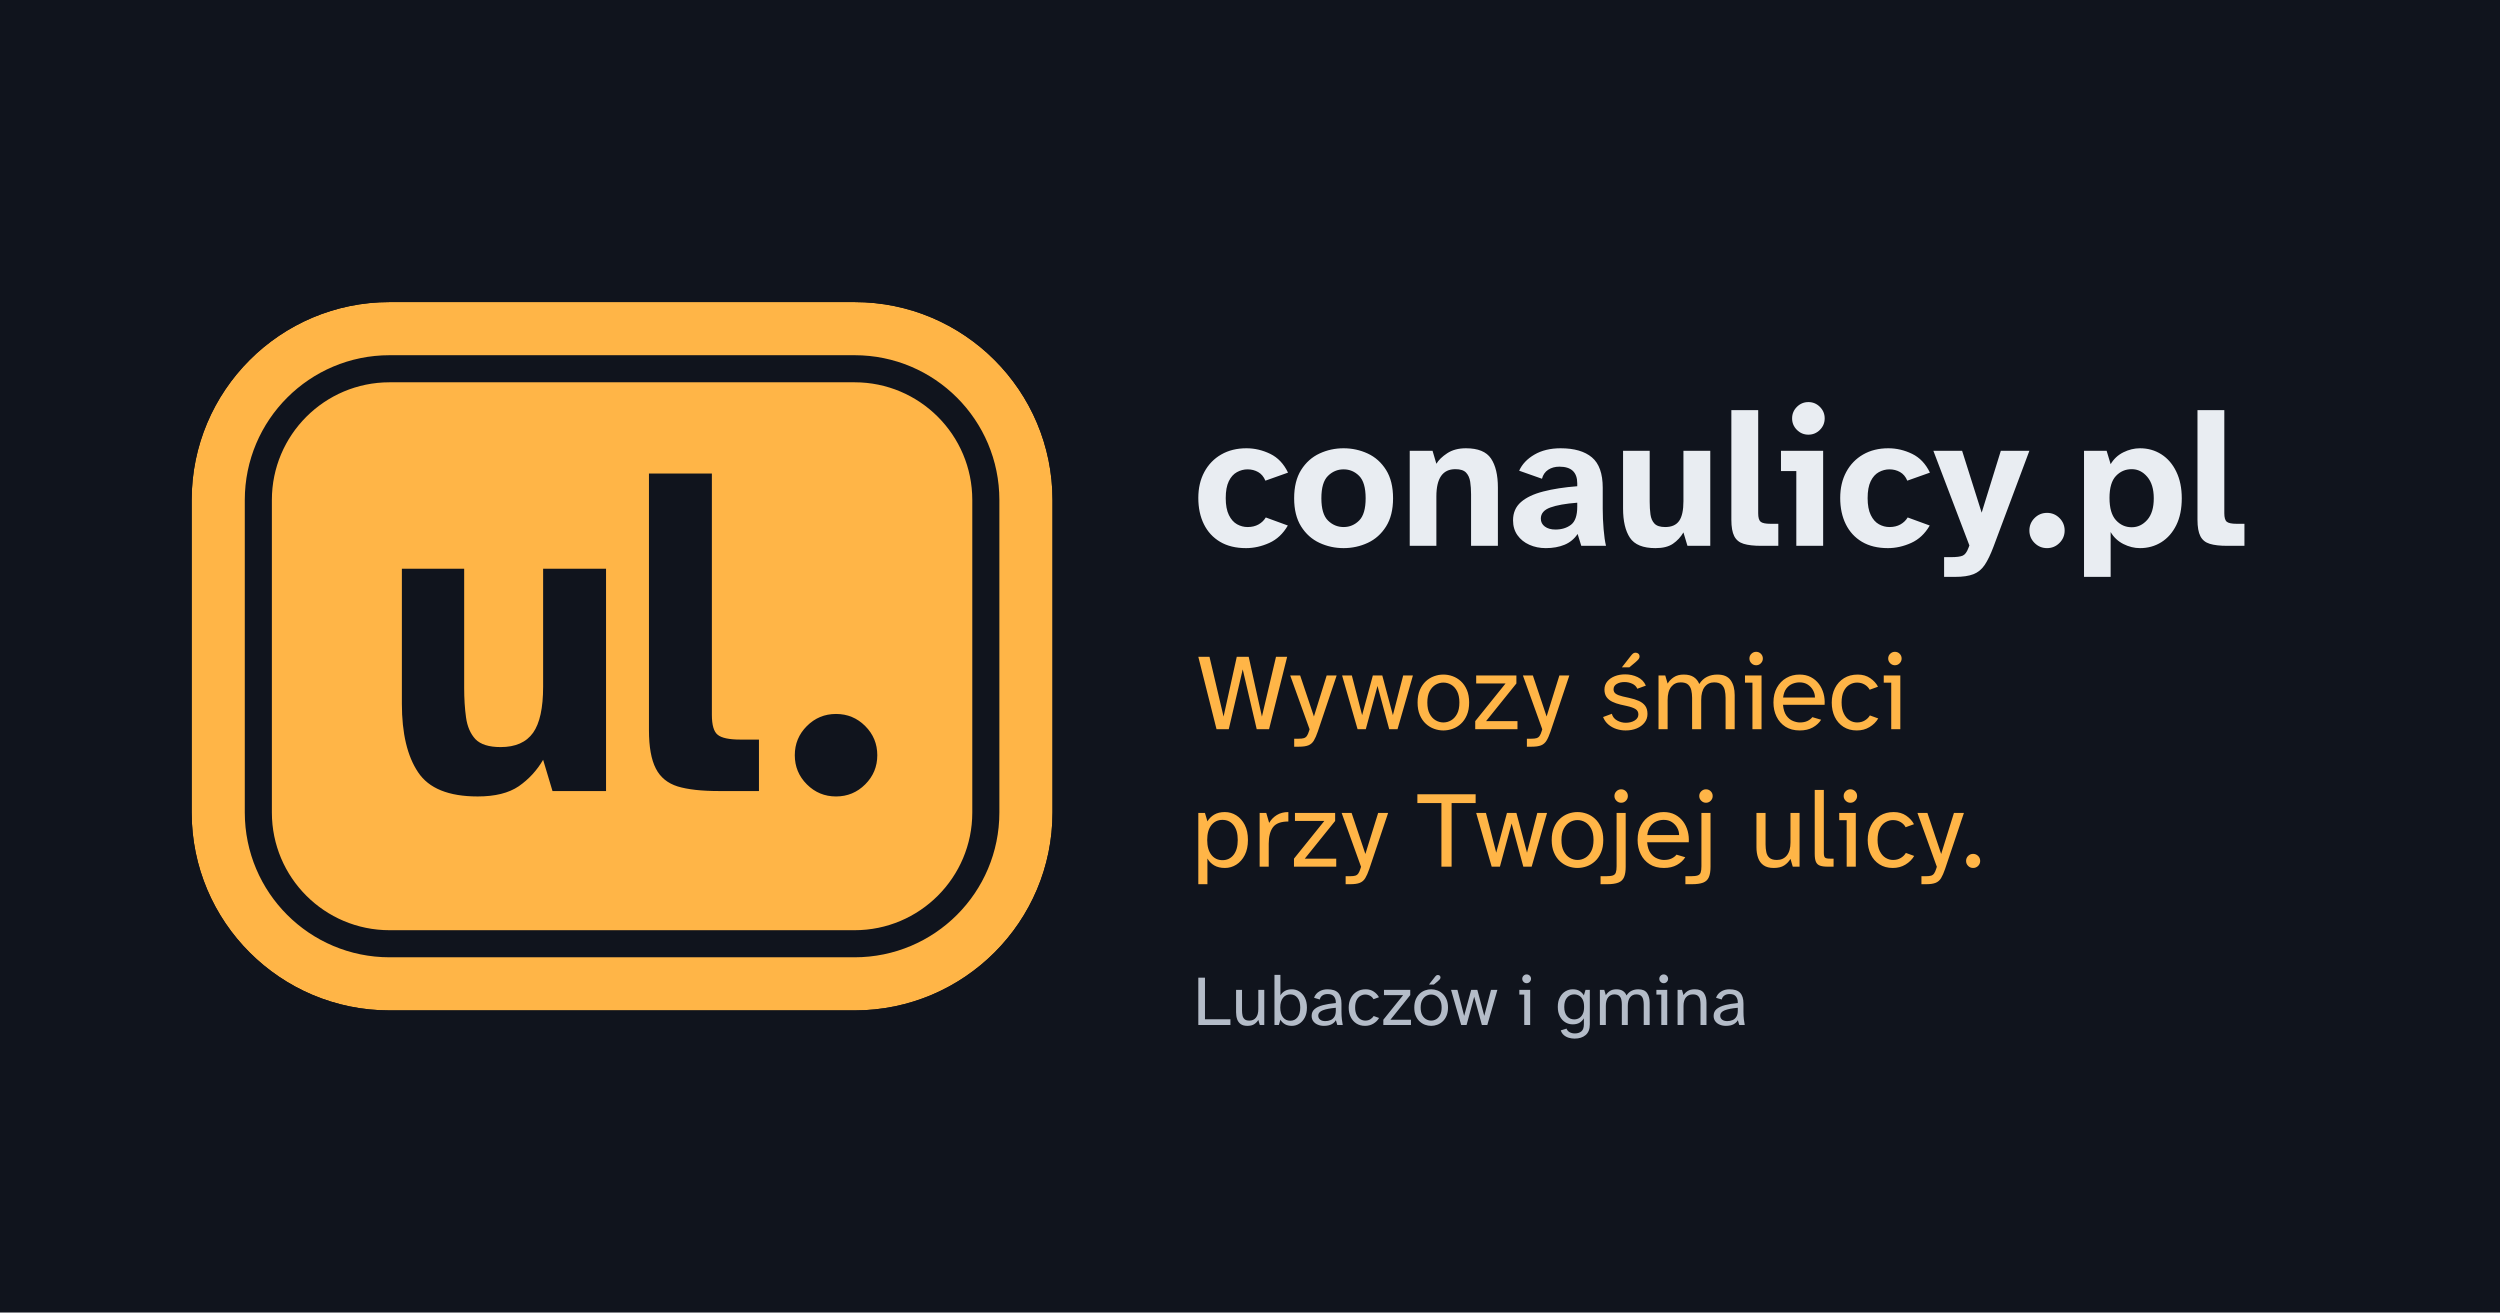
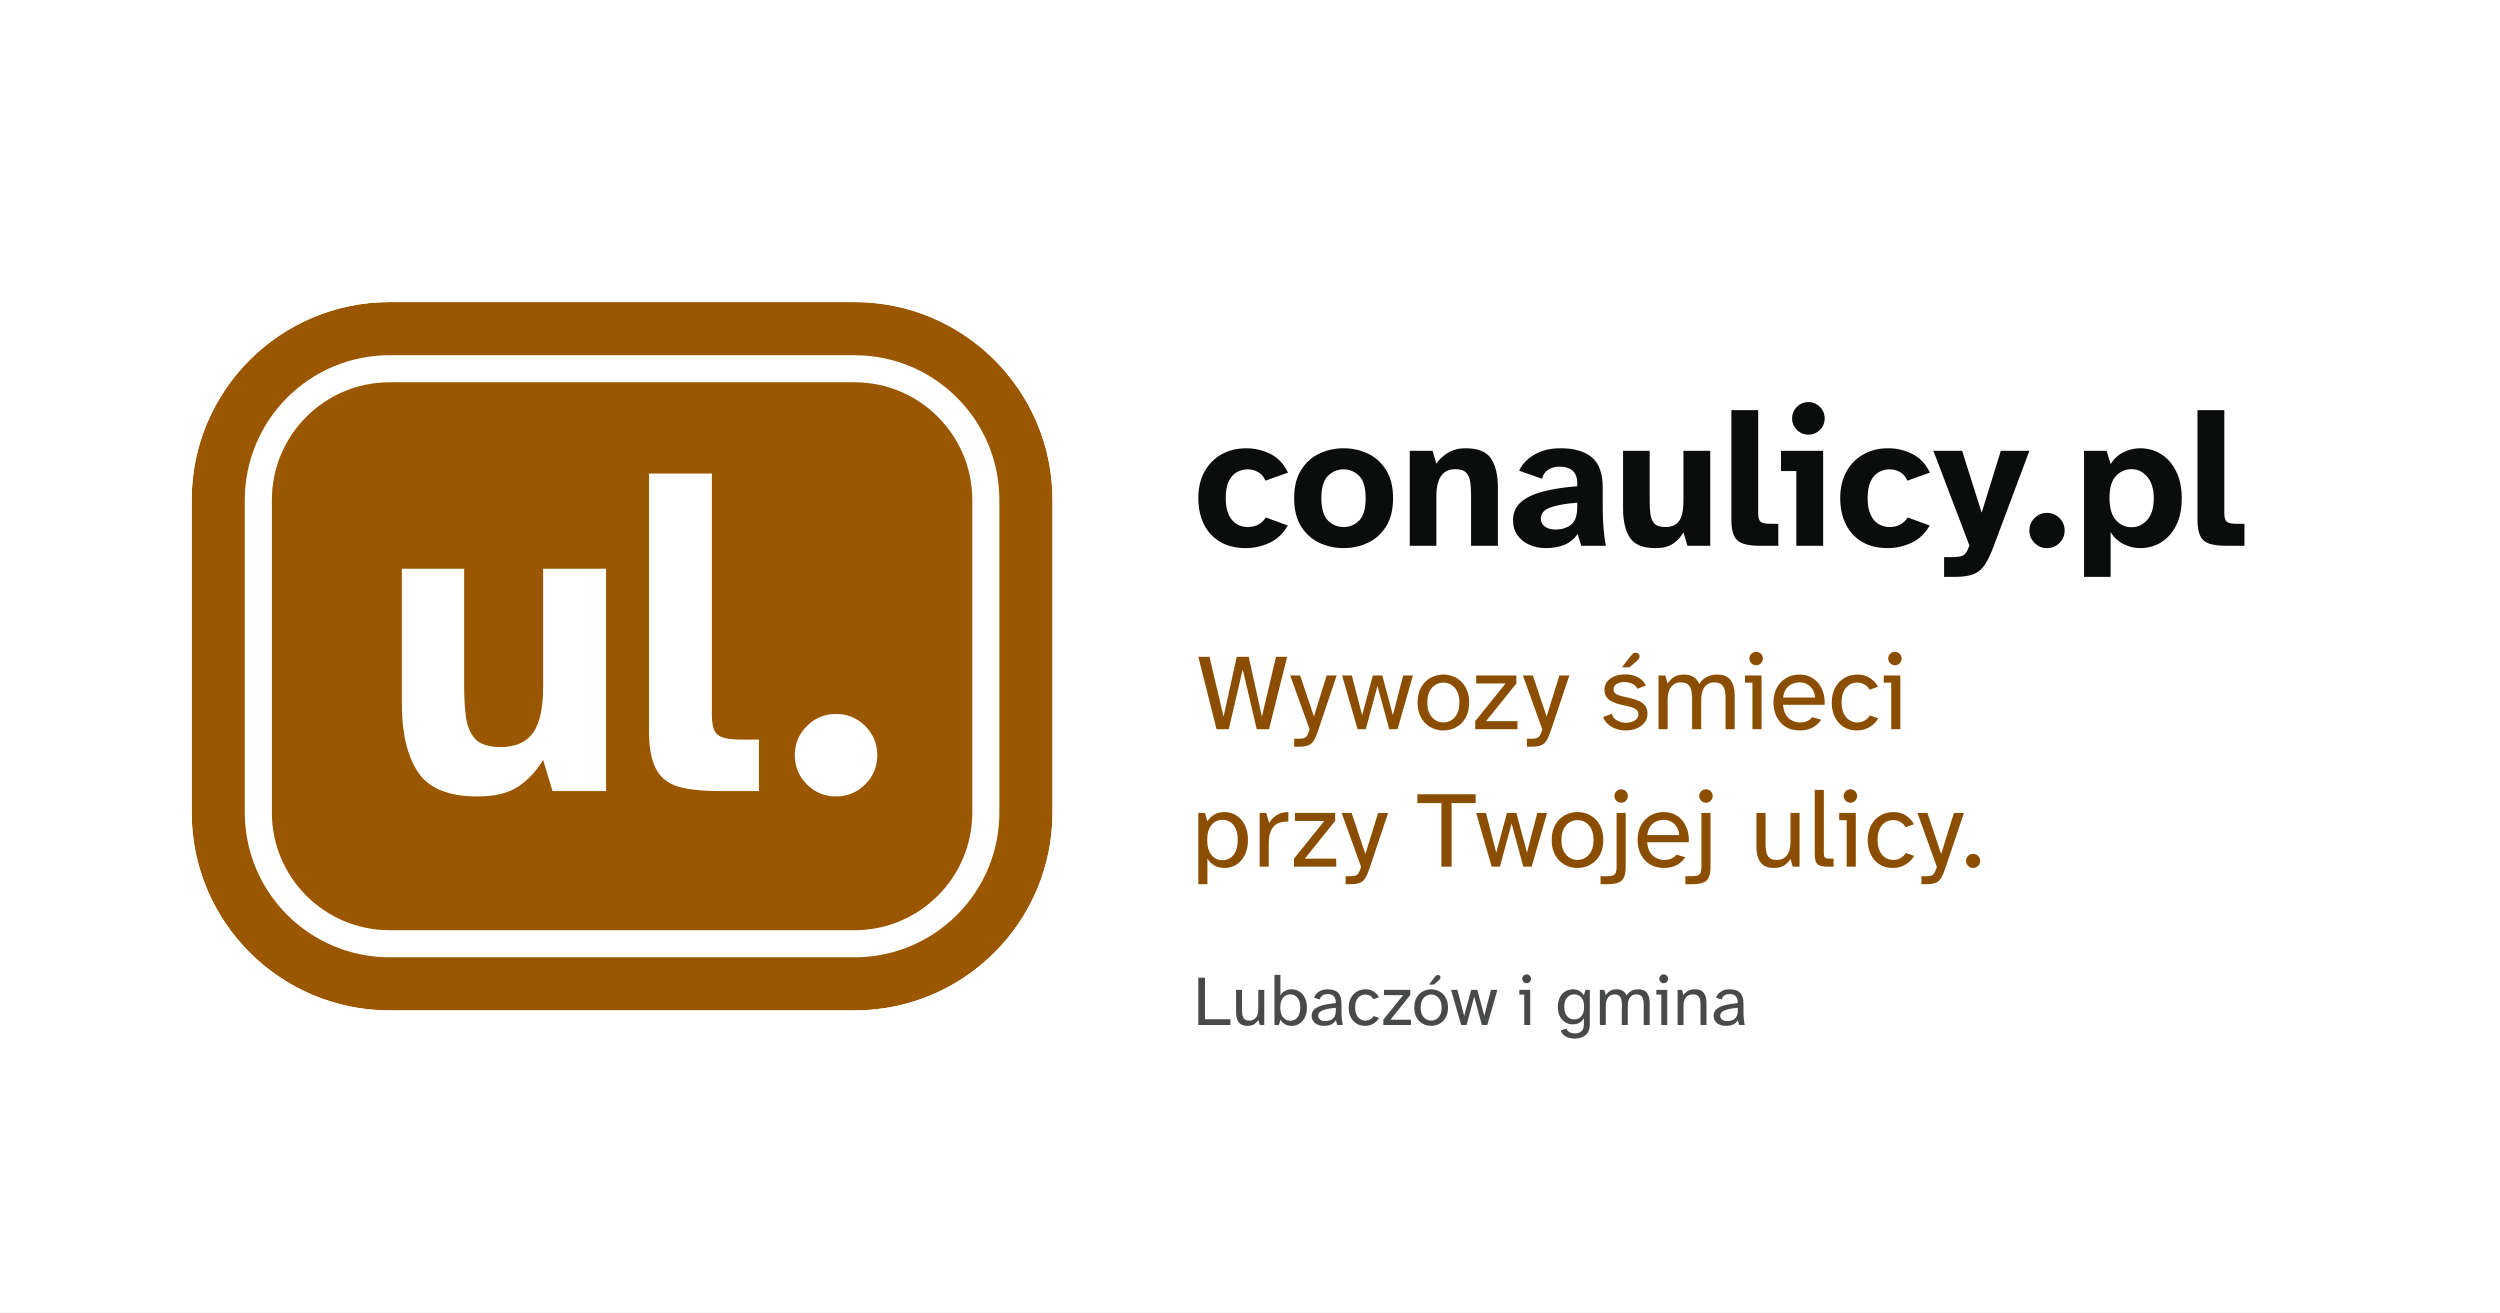
<svg xmlns="http://www.w3.org/2000/svg" width="1200" height="630" aria-label="conaulicy.pl: wywozy śmieci przy Twojej ulicy" viewBox="0 0 1200 630">
  <defs>
    <mask id="og" width="41.32" height="34" x="0" y="0" maskUnits="userSpaceOnUse">
      <path fill="#fff" d="M9.5 0h22.32a9.5 9.5 0 0 1 9.5 9.5v15a9.5 9.5 0 0 1-9.5 9.5H9.5A9.5 9.5 0 0 1 0 24.5v-15A9.5 9.5 0 0 1 9.5 0" />
      <path fill="none" stroke="#000" stroke-width="1.3" d="M9.5 3.2h22.32a6.3 6.3 0 0 1 6.3 6.3v15a6.3 6.3 0 0 1-6.3 6.3H9.5a6.3 6.3 0 0 1-6.3-6.3v-15a6.3 6.3 0 0 1 6.3-6.3Z" />
      <path d="M13.73 23.73q-2.09 0-2.86-1.16-.78-1.16-.78-3.29V12.8h2.99v5.72q0 .78.09 1.42.09.65.45 1.04.37.38 1.21.38 1.07 0 1.56-.69.48-.68.48-2.21V12.8h3.02v10.67h-2.57l-.45-1.5q-.45.77-1.17 1.27-.72.49-1.97.49m11.58-.26q-1.25 0-1.98-.22-.73-.23-1.05-.86-.33-.64-.33-1.84V8.23h3.02v11.58q0 .74.28.96.28.23 1.09.23h.89v2.47Zm5.62.26q-.82 0-1.4-.58t-.58-1.4.58-1.4 1.4-.58 1.4.58.58 1.4-.58 1.4-1.4.58" />
    </mask>
  </defs>
-   <path fill="#10141d" d="M0 0h1200v630H0z" />
-   <path fill="#ffb547" d="M9.5 0h22.32a9.5 9.5 0 0 1 9.5 9.5v15a9.5 9.5 0 0 1-9.5 9.5H9.5A9.5 9.5 0 0 1 0 24.5v-15A9.5 9.5 0 0 1 9.5 0" mask="url(#og)" transform="matrix(10 0 0 10 92 145)" />
-   <path fill="#e9edf2" d="M598.1 263.1q-7.36 0-12.46-3.03-5.11-3.04-7.78-8.47-2.67-5.42-2.67-12.6 0-7.08 2.9-12.47 2.9-5.38 8.1-8.37t12.1-2.99q5.88 0 11.4 2.67t8.56 9.02l-10.86 3.86q-1.19-2.85-3.49-4.14t-5.06-1.29q-2.67 0-5.11 1.34-2.44 1.33-3.91 4.37-1.47 3.03-1.47 8.09t1.52 8.14q1.52 3.09 3.91 4.42t5.06 1.33q3.03 0 5.24-1.24t3.5-3.36l10.58 3.87q-3.41 5.89-8.93 8.37t-11.13 2.48m46.83 0q-6.16 0-11.59-2.53t-8.79-7.86-3.36-13.53q0-8.28 3.36-13.61t8.79-7.87 11.59-2.53 11.59 2.53 8.79 7.87q3.36 5.33 3.36 13.61 0 8.19-3.36 13.53t-8.79 7.86-11.59 2.53m0-10.12q4.32 0 7.45-3.12t3.13-10.68q0-7.63-3.13-10.76t-7.45-3.13-7.5 3.13-3.17 10.76q0 7.55 3.17 10.68 3.18 3.12 7.5 3.12m31.74 9.02v-45.63h10.95l1.84 6.25q1.56-2.66 5.2-5.06 3.63-2.39 8.97-2.39 8.74 0 12.05 4.92t3.31 13.94V262h-12.88v-24.75q0-3.22-.41-5.98-.42-2.76-1.98-4.41-1.57-1.66-5.15-1.66-9.11 0-9.11 13.06V262Zm65.32 1.1q-4.32 0-7.91-1.61t-5.71-4.6q-2.11-2.99-2.11-7.13 0-5.42 3.77-8.74 3.77-3.31 10.72-5.1 6.94-1.8 16.33-2.53v-1.38q0-8.01-8.56-8.01-3.13 0-5.38 1.48-2.25 1.47-2.99 4.32l-10.95-3.86q2.12-4.7 7.32-7.73t12.55-3.04q9.85 0 15.05 4.37 5.19 4.37 5.19 14.58v10.12q0 4.79.42 9.76.41 4.96 1.15 8h-11.87l-1.75-5.7q-2.39 3.58-6.3 5.19t-8.97 1.61m4.6-8.92q4.51 0 7.5-2.3t2.99-8.65v-1.93q-8.37.64-12.93 2.3-4.55 1.66-4.55 5.34 0 2.39 1.93 3.81 1.93 1.43 5.06 1.43m48.02 8.92q-8.92 0-12.23-4.96t-3.31-14.08v-27.69h12.78v24.47q0 3.31.37 6.07t1.93 4.42q1.57 1.65 5.16 1.65 4.6 0 6.67-2.94t2.07-9.48v-24.19h12.88V262h-10.95l-1.93-6.44q-1.94 3.31-5.02 5.43t-8.42 2.11m50.79-1.1q-5.34 0-8.47-.97-3.12-.96-4.5-3.68-1.38-2.71-1.38-7.86v-52.63h12.88v49.5q0 3.13 1.19 4.09 1.2.97 4.69.97h3.78V262Zm16.83 0v-35.88h-7.36v-9.75h20.24V262Zm5.8-53.36q-3.22 0-5.52-2.3t-2.3-5.52 2.3-5.52 5.52-2.3 5.52 2.3 2.3 5.52-2.3 5.52-5.52 2.3m38.18 54.46q-7.36 0-12.47-3.03-5.1-3.04-7.77-8.47-2.67-5.42-2.67-12.6 0-7.08 2.9-12.47 2.9-5.38 8.1-8.37t12.09-2.99q5.89 0 11.41 2.67t8.56 9.02l-10.86 3.86q-1.19-2.85-3.49-4.14t-5.06-1.29q-2.67 0-5.11 1.34-2.44 1.33-3.91 4.37-1.47 3.03-1.47 8.09t1.52 8.14q1.51 3.09 3.91 4.42 2.39 1.33 5.06 1.33 3.03 0 5.24-1.24t3.5-3.36l10.58 3.87q-3.41 5.89-8.93 8.37t-11.13 2.48m26.96 13.8v-9.47h3.31q4.05 0 5.66-.74 1.61-.73 2.71-3.68l.46-1.19-17.3-45.45h13.8l9.39 29.71 9.2-29.71h13.71l-17.21 46q-2.11 5.61-4.23 8.78-2.12 3.18-5.43 4.47t-8.83 1.28Zm49.4-13.8q-3.5 0-5.98-2.48t-2.48-5.98 2.48-5.98 5.98-2.48 5.98 2.48 2.48 5.98-2.48 5.98-5.98 2.48m17.76 13.8v-60.53h10.85l1.93 6.44q2.21-3.77 6.12-5.71 3.91-1.93 7.96-1.93 5.7 0 10.26 2.9t7.17 8.33q2.63 5.42 2.63 12.78 0 7.55-2.63 12.88t-7.17 8.19q-4.56 2.85-10.26 2.85-4.05 0-7.96-1.97-3.91-1.98-6.12-5.75v21.52Zm22.9-23.82q4.33 0 7.46-3.55t3.12-10.35q0-6.62-3.12-10.3t-7.46-3.68q-4.5 0-7.59 3.27-3.08 3.26-3.08 10.53t3.08 10.67q3.09 3.41 7.59 3.41m45.91 8.92q-5.33 0-8.46-.97-3.13-.96-4.51-3.68-1.38-2.71-1.38-7.86v-52.63h12.88v49.5q0 3.13 1.2 4.09 1.19.97 4.69.97h3.77V262Z" />
-   <path fill="#ffb547" d="m583.93 350-8.74-34.74h5.36l6.76 28.71 6.34-28.71h5.72l6.35 28.71 6.76-28.71h5.35L609.15 350h-5.93l-6.71-28.7-6.7 28.7Zm37.28 8.42v-3.84h2.14q1.56 0 2.47-.26t1.48-1.07 1.04-2.37l.26-.83-9.31-25.84h4.78l6.61 19.71 6.13-19.71h4.79l-9.05 26.93q-.94 2.76-1.92 4.37-.99 1.61-2.63 2.26t-4.55.65Zm30.42-8.42-7.43-25.79h4.68l4.94 19.08 5.15-19.08h4.52l5.1 19.08 4.94-19.08h4.68L670.82 350h-4l-5.62-20.75-5.61 20.75Zm41.19.62q-2.24 0-4.42-.78-2.19-.78-3.98-2.41t-2.89-4.19-1.09-6.03q0-3.49 1.09-6.03 1.1-2.55 2.89-4.19t3.98-2.42q2.18-.78 4.42-.78t4.42.78 3.98 2.42q1.79 1.64 2.88 4.19 1.09 2.54 1.09 6.03 0 3.48-1.09 6.03t-2.88 4.19-3.98 2.41-4.42.78m0-3.84q1.97 0 3.72-1.02 1.74-1.01 2.86-3.12 1.11-2.1 1.11-5.43t-1.11-5.44-2.86-3.12-3.72-1.01q-1.93 0-3.69 1.01-1.77 1.02-2.89 3.12t-1.12 5.44 1.12 5.43q1.12 2.11 2.89 3.12 1.76 1.02 3.69 1.02m15.29 3.22v-3.85l14.56-18.09h-14.1v-3.85h19.3v3.85l-14.56 18.09h15.08V350Zm24.8 8.42v-3.84h2.13q1.56 0 2.47-.26t1.48-1.07q.58-.81 1.04-2.37l.26-.83-9.3-25.84h4.78l6.6 19.71 6.14-19.71h4.78l-9.04 26.93q-.94 2.76-1.93 4.37t-2.62 2.26-4.55.65Zm47.37-7.8q-2.23 0-4.39-.7t-3.85-2.13-2.57-3.61l4.21-1.56q.57 2.13 2.55 3.22 1.97 1.09 4.1 1.09 2.55 0 4.32-1.09t1.77-2.91q0-1.67-1.35-2.55-1.36-.88-4.22-1.51l-3.01-.67q-2.19-.52-3.93-1.36-1.74-.83-2.75-2.23-1.02-1.41-1.02-3.64t1.35-3.88q1.36-1.63 3.62-2.52 2.26-.88 4.96-.88 3.23 0 5.98 1.32 2.76 1.33 3.96 4.09l-4.11 1.5q-.68-1.61-2.42-2.41-1.74-.81-3.72-.81-2.18 0-3.72.91-1.53.91-1.53 2.57 0 1.41 1.09 2.16t3.33 1.28l3.02.67q2.7.57 4.68 1.46 1.97.88 3.06 2.36 1.1 1.49 1.1 3.93 0 2.34-1.41 4.13-1.4 1.8-3.77 2.79-2.36.98-5.33.98m-1.77-30.31 4.22-5.41q.67-.88 1.17-1.25.49-.36 1.17-.36.83 0 1.37.49.55.5.55 1.38 0 .62-.49 1.25-.5.62-1.59 1.56l-2.81 2.34ZM796.09 350v-25.79h3.22l1.15 3.9q1.09-1.82 2.99-3.07t4.76-1.25q2.96 0 4.78 1.2 1.82 1.19 2.65 3.33 1.56-2.4 3.77-3.46 2.21-1.07 4.92-1.07 4.47 0 6.39 2.73 1.93 2.73 1.93 7.15V350h-4.37v-15.03q0-1.97-.39-3.66t-1.56-2.73-3.56-1.04q-2.81 0-4.5 2.15-1.69 2.16-1.69 6.32V350h-4.37v-15.03q0-1.97-.39-3.66t-1.56-2.73-3.56-1.04q-2.81 0-4.53 2.15-1.71 2.16-1.71 6.32V350Zm45.08 0v-22.31h-3.58v-3.48h7.95V350Zm1.77-30.68q-1.3 0-2.26-.96t-.96-2.26q0-1.36.96-2.29.96-.94 2.26-.94 1.35 0 2.29.94t.94 2.29q0 1.3-.94 2.26t-2.29.96m20.96 31.3q-4.06 0-6.87-1.79-2.8-1.79-4.29-4.84-1.48-3.04-1.48-6.83 0-4.11 1.67-7.1 1.66-2.99 4.49-4.63t6.37-1.64q3.07 0 5.41 1.22 2.34 1.23 3.88 3.28 1.53 2.05 2.23 4.65t.5 5.36h-19.97q.31 3.38 1.66 5.23 1.35 1.84 3.15 2.54 1.79.71 3.25.71 2.18 0 3.66-.71 1.49-.7 2.37-1.84l4.21 1.25q-1.4 2.23-4 3.69-2.6 1.45-6.24 1.45m-8.01-15.8h15.29q0-1.82-.91-3.49-.91-1.66-2.55-2.73-1.64-1.06-3.93-1.06-1.71 0-3.4.67-1.69.68-2.91 2.26-1.23 1.59-1.59 4.35m35.36 15.8q-3.69 0-6.4-1.74-2.7-1.74-4.16-4.76-1.45-3.01-1.45-6.91 0-3.85 1.53-6.89 1.54-3.04 4.34-4.79 2.81-1.74 6.61-1.74 3.48 0 5.98 1.72 2.49 1.71 3.74 4.11l-4 1.45q-.83-1.56-2.45-2.49-1.61-.94-3.58-.94-1.93 0-3.64 1.01-1.72 1.02-2.76 3.12t-1.04 5.39q0 3.22 1.07 5.38 1.06 2.16 2.75 3.2t3.62 1.04q2.13 0 3.71-.97 1.59-.96 2.42-2.41l4.01 1.45q-1.46 2.5-4.16 4.14t-6.14 1.63m16.54-.62v-22.31h-3.59v-3.48h7.95V350Zm1.76-30.68q-1.3 0-2.26-.96t-.96-2.26q0-1.36.96-2.29.96-.94 2.26-.94 1.36 0 2.29.94.94.93.94 2.29 0 1.3-.94 2.26t-2.29.96m-334.36 105.1v-34.21h3.18l1.19 4.05q1.2-2.02 3.28-3.25 2.08-1.22 5.09-1.22 2.97 0 5.49 1.59 2.52 1.58 4.06 4.57t1.53 7.26q0 4.21-1.53 7.23-1.54 3.01-4.06 4.6t-5.49 1.58q-3.01 0-5.09-1.22t-3.28-3.3v12.32Zm11.6-11.54q3.33 0 5.33-2.55t2-7.12q0-4.63-2-7.15t-5.33-2.52-5.33 2.52-2 7.15q0 4.57 2 7.12t5.33 2.55m17.84 3.12v-25.79h3.17l1.4 4.78q1.35-2.34 3.67-3.77t5.54-1.43v4.53q-5.31 0-7.36 2.73t-2.06 7.87V416Zm16.48 0v-3.85l14.56-18.09h-14.09v-3.85h19.29v3.85l-14.56 18.09h15.08V416Zm24.8 8.42v-3.84h2.14q1.56 0 2.47-.26t1.48-1.07 1.04-2.37l.26-.83-9.31-25.84h4.78l6.61 19.71 6.13-19.71h4.79l-9.05 26.93q-.94 2.76-1.92 4.37-.99 1.61-2.63 2.26t-4.55.65Zm45.97-8.42v-30.52h-11.54v-4.22h27.97v4.22h-11.54V416Zm24.13 0-7.44-25.79h4.68l4.94 19.08 5.15-19.08h4.53l5.09 19.08 4.94-19.08h4.68L735.2 416h-4.01l-5.61-20.75-5.62 20.75Zm41.18.62q-2.23 0-4.42-.78t-3.97-2.41q-1.8-1.64-2.89-4.19t-1.09-6.03 1.09-6.03 2.89-4.19 3.97-2.42 4.42-.78 4.42.78q2.19.78 3.98 2.42 1.8 1.64 2.89 4.19 1.09 2.54 1.09 6.03 0 3.48-1.09 6.03t-2.89 4.19-3.98 2.41-4.42.78m0-3.84q1.98 0 3.72-1.02 1.74-1.01 2.86-3.12 1.12-2.1 1.12-5.43t-1.12-5.44-2.86-3.12-3.72-1.01q-1.92 0-3.69 1.01-1.77 1.02-2.88 3.12-1.12 2.11-1.12 5.44t1.12 5.43 2.88 3.12 3.69 1.02m11.08 11.64v-3.84h2.7q2.14 0 3.2-.37 1.07-.36 1.43-1.4.37-1.04.37-3.02v-25.58h4.36v25.84q0 3.17-.8 5.02-.81 1.85-2.76 2.6t-5.38.75Zm9.88-39.1q-1.3 0-2.26-.96t-.96-2.26q0-1.36.96-2.29.96-.94 2.26-.94 1.35 0 2.29.94t.93 2.29q0 1.3-.93 2.26t-2.29.96m20.54 31.3q-4.06 0-6.86-1.79t-4.29-4.84-1.49-6.83q0-4.11 1.67-7.1 1.66-2.99 4.5-4.63t6.37-1.64q3.06 0 5.4 1.22 2.34 1.23 3.88 3.28 1.53 2.05 2.23 4.65.71 2.6.5 5.36h-19.97q.31 3.38 1.66 5.23 1.36 1.84 3.15 2.54 1.79.71 3.25.71 2.18 0 3.67-.71 1.48-.7 2.36-1.84l4.21 1.25q-1.4 2.23-4 3.69-2.6 1.45-6.24 1.45m-8.01-15.8h15.29q0-1.82-.91-3.49-.91-1.66-2.55-2.73-1.64-1.06-3.92-1.06-1.72 0-3.41.67-1.69.68-2.91 2.26-1.22 1.59-1.59 4.35m18.31 23.6v-3.84h2.7q2.13 0 3.2-.37 1.06-.36 1.43-1.4t.36-3.02v-25.58h4.37v25.84q0 3.17-.81 5.02-.8 1.85-2.75 2.6t-5.38.75Zm9.88-39.1q-1.3 0-2.27-.96-.96-.96-.96-2.26 0-1.36.96-2.29.97-.94 2.27-.94 1.35 0 2.28.94.94.93.94 2.29 0 1.3-.94 2.26t-2.28.96m32.5 31.3q-3.02 0-4.84-1.27t-2.63-3.54q-.8-2.26-.8-5.17v-16.43h4.37v15.13q0 1.98.36 3.69.36 1.72 1.53 2.73 1.17 1.02 3.51 1.02 3.07 0 4.81-2.16 1.75-2.16 1.75-6.27v-14.14h4.36V416h-3.27l-1.09-3.74q-1.1 1.87-2.97 3.12-1.87 1.24-5.09 1.24m25.89-.62q-2.39 0-3.74-.52t-1.9-1.85q-.55-1.32-.55-3.77v-30.68h4.37v30.16q0 1.67.5 2.24.49.57 2.41.57h1.77V416Zm9.15 0v-22.31h-3.58v-3.48h7.95V416Zm1.77-30.68q-1.3 0-2.26-.96t-.96-2.26q0-1.36.96-2.29.96-.94 2.26-.94 1.35 0 2.29.94t.94 2.29q0 1.3-.94 2.26t-2.29.96m20.33 31.3q-3.69 0-6.39-1.74-2.71-1.74-4.16-4.76t-1.46-6.91q0-3.85 1.54-6.89 1.53-3.04 4.34-4.79 2.81-1.74 6.6-1.74 3.49 0 5.98 1.72 2.5 1.71 3.75 4.11l-4.01 1.45q-.83-1.56-2.44-2.49t-3.59-.94q-1.92 0-3.64 1.01-1.72 1.02-2.76 3.12t-1.04 5.39q0 3.22 1.07 5.38t2.76 3.2 3.61 1.04q2.13 0 3.72-.97 1.58-.96 2.42-2.41l4 1.45q-1.46 2.5-4.16 4.14t-6.14 1.63m13.78 7.8v-3.84h2.14q1.56 0 2.47-.26t1.48-1.07 1.04-2.37l.26-.83-9.31-25.84h4.78l6.61 19.71 6.13-19.71h4.79l-9.05 26.93q-.94 2.76-1.92 4.37-.99 1.61-2.63 2.26t-4.55.65Zm24.81-7.8q-1.41 0-2.39-.98-.99-.99-.99-2.4 0-1.4.99-2.39.98-.99 2.39-.99 1.4 0 2.39.99t.99 2.39q0 1.41-.99 2.4-.99.98-2.39.98" />
-   <path fill="#b4bcc8" d="M575.19 492v-22.71h3.2v19.96h12.21V492Zm23.53.41q-1.97 0-3.16-.83-1.19-.84-1.72-2.32-.52-1.48-.52-3.38v-10.74h2.85v9.89q0 1.29.24 2.41t1 1.79 2.3.66q2 0 3.14-1.41t1.14-4.1v-9.24h2.86V492h-2.14l-.72-2.45q-.71 1.23-1.94 2.04-1.22.82-3.33.82m21.35 0q-1.97 0-3.33-.8t-2.14-2.16l-.75 2.55h-2.11v-24.07h2.86v9.86q.78-1.33 2.14-2.13t3.33-.8q1.94 0 3.59 1.04t2.65 2.99 1.01 4.75q0 2.78-1.01 4.74-1 1.95-2.65 2.99t-3.59 1.04m-.74-2.45q2.17 0 3.48-1.67 1.31-1.66 1.31-4.65 0-3.03-1.31-4.68t-3.48-1.65-3.49 1.65-1.31 4.68q0 2.99 1.31 4.65t3.49 1.67m16.15 2.45q-1.6 0-2.94-.56-1.35-.56-2.15-1.63-.8-1.08-.8-2.61 0-2 1.4-3.23 1.39-1.22 3.99-1.9t6.21-1.02v-.31q0-1.8-.94-2.9-.93-1.11-2.94-1.11-1.56 0-2.55.7t-1.26 1.92l-2.75-.82q.68-1.93 2.43-3.01t4.03-1.07q3.5 0 5.1 1.69 1.6 1.68 1.6 5.15v3.94q0 2.11.19 3.64.18 1.53.42 2.72h-2.62l-.68-2.31q-.71 1.26-2.12 1.99t-3.62.73m.64-2.28q1.36 0 2.52-.48 1.15-.47 1.85-1.58.7-1.1.7-3.01v-1.32q-4.01.34-6.22 1.19t-2.21 2.62q0 1.15.9 1.87.9.71 2.46.71m19.11 2.28q-2.41 0-4.18-1.14t-2.72-3.11-.95-4.52q0-2.52 1-4.51t2.84-3.13 4.32-1.14q2.27 0 3.91 1.13 1.63 1.12 2.44 2.68l-2.61.95q-.55-1.02-1.6-1.63-1.06-.61-2.35-.61-1.26 0-2.38.66-1.12.67-1.8 2.04t-.68 3.52q0 2.11.7 3.52.69 1.41 1.8 2.09 1.1.68 2.36.68 1.4 0 2.43-.63t1.58-1.58l2.62.95q-.95 1.64-2.72 2.71t-4.01 1.07M664 492v-2.52l9.52-11.83h-9.21v-2.51h12.61v2.51l-9.52 11.83h9.86V492Zm22.95.41q-1.46 0-2.89-.51t-2.6-1.58-1.89-2.74-.71-3.94.71-3.95q.72-1.66 1.89-2.73 1.17-1.08 2.6-1.59t2.89-.51 2.89.51 2.6 1.59 1.89 2.73q.71 1.67.71 3.95 0 2.27-.71 3.94t-1.89 2.74-2.6 1.58-2.89.51m0-2.52q1.29 0 2.43-.66t1.87-2.04.73-3.55-.73-3.56-1.87-2.04-2.43-.66q-1.26 0-2.41.66-1.16.67-1.89 2.04t-.73 3.56q0 2.17.73 3.55t1.89 2.04 2.41.66m-1.05-17.3 2.75-3.54q.44-.58.77-.82.32-.23.76-.23.55 0 .9.32.36.32.36.9 0 .41-.32.82-.33.4-1.04 1.02l-1.84 1.53ZM701.37 492l-4.86-16.86h3.06l3.23 12.47 3.36-12.47h2.96l3.33 12.47 3.23-12.47h3.06L713.91 492h-2.61l-3.68-13.57-3.67 13.57Zm30.26 0v-14.59h-2.35v-2.27h5.2V492Zm1.15-20.06q-.85 0-1.47-.63-.63-.63-.63-1.48 0-.88.63-1.49.62-.62 1.47-.62.89 0 1.5.62.61.61.61 1.49 0 .85-.61 1.48t-1.5.63m22.99 26.59q-1.36 0-2.72-.39t-2.4-1.28-1.48-2.28l2.79-.85q.37 1.13 1.45 1.72 1.07.6 2.56.6 1.87 0 3.08-.99t1.21-3.37v-2.89q-.79 1.33-2.08 2.11t-3.3.78q-1.87 0-3.5-.96-1.63-.97-2.63-2.86-1.01-1.89-1.01-4.57 0-2.72 1.01-4.59 1-1.87 2.63-2.86t3.5-.99q2.01 0 3.3.8t2.08 2.13l.78-2.65h2.07v16.59q0 3.4-2 5.1t-5.34 1.7m-.17-9.22q1.29 0 2.36-.61t1.74-1.94.66-3.46q0-2.15-.66-3.47-.67-1.33-1.74-1.92-1.07-.6-2.36-.6-2.08 0-3.42 1.55t-1.34 4.44 1.34 4.45 3.42 1.56m12.34 2.69v-16.86h2.11l.75 2.55q.71-1.19 1.95-2.01t3.11-.82q1.94 0 3.13.79 1.19.78 1.73 2.17 1.02-1.56 2.47-2.26 1.44-.7 3.21-.7 2.93 0 4.18 1.79 1.26 1.78 1.26 4.67V492h-2.85v-9.83q0-1.29-.26-2.39-.25-1.11-1.02-1.79-.76-.68-2.33-.68-1.83 0-2.94 1.41t-1.1 4.13V492h-2.86v-9.83q0-1.29-.25-2.39-.26-1.11-1.02-1.79-.77-.68-2.33-.68-1.84 0-2.96 1.41t-1.12 4.13V492Zm29.48 0v-14.59h-2.35v-2.27h5.2V492Zm1.15-20.06q-.85 0-1.47-.63-.63-.63-.63-1.48 0-.88.63-1.49.62-.62 1.47-.62.89 0 1.5.62.61.61.61 1.49 0 .85-.61 1.48t-1.5.63m6.67 20.06v-16.86h2.11l.74 2.55q.72-1.19 2.01-2.01t3.43-.82q3.06 0 4.32 1.79 1.26 1.78 1.26 4.67V492h-2.86v-9.83q0-1.29-.23-2.39-.24-1.11-1.04-1.79t-2.43-.68q-2.08 0-3.27 1.41t-1.19 4.13V492Zm23.19.41q-1.6 0-2.94-.56-1.35-.56-2.15-1.63-.8-1.08-.8-2.61 0-2 1.4-3.23 1.39-1.22 3.99-1.9t6.21-1.02v-.31q0-1.8-.94-2.9-.93-1.11-2.94-1.11-1.56 0-2.55.7t-1.26 1.92l-2.75-.82q.68-1.93 2.43-3.01t4.03-1.07q3.5 0 5.1 1.69 1.6 1.68 1.6 5.15v3.94q0 2.11.19 3.64.18 1.53.42 2.72h-2.62l-.68-2.31q-.71 1.26-2.12 1.99t-3.62.73m.64-2.28q1.36 0 2.52-.48 1.15-.47 1.85-1.58.7-1.1.7-3.01v-1.32q-4.01.34-6.22 1.19t-2.21 2.62q0 1.15.9 1.87.9.71 2.46.71" />
+   <path fill="#fff" d="M0 0h1200v630H0z" />
+   <path fill="#9a5700" d="M9.5 0h22.32a9.5 9.5 0 0 1 9.5 9.5v15a9.5 9.5 0 0 1-9.5 9.5H9.5A9.5 9.5 0 0 1 0 24.5v-15A9.5 9.5 0 0 1 9.5 0" mask="url(#og)" transform="matrix(10 0 0 10 92 145)" />
+   <path fill="#0b0c0c" d="M598.1 263.1q-7.36 0-12.46-3.03-5.11-3.04-7.78-8.47-2.67-5.42-2.67-12.6 0-7.08 2.9-12.47 2.9-5.38 8.1-8.37t12.1-2.99q5.88 0 11.4 2.67t8.56 9.02l-10.86 3.86q-1.19-2.85-3.49-4.14t-5.06-1.29q-2.67 0-5.11 1.34-2.44 1.33-3.91 4.37-1.47 3.03-1.47 8.09t1.52 8.14q1.52 3.09 3.91 4.42t5.06 1.33q3.03 0 5.24-1.24t3.5-3.36l10.58 3.87q-3.41 5.89-8.93 8.37t-11.13 2.48m46.83 0q-6.16 0-11.59-2.53t-8.79-7.86-3.36-13.53q0-8.28 3.36-13.61t8.79-7.87 11.59-2.53 11.59 2.53 8.79 7.87q3.36 5.33 3.36 13.61 0 8.19-3.36 13.53t-8.79 7.86-11.59 2.53m0-10.12q4.32 0 7.45-3.12t3.13-10.68q0-7.63-3.13-10.76t-7.45-3.13-7.5 3.13-3.17 10.76q0 7.55 3.17 10.68 3.18 3.12 7.5 3.12m31.74 9.02v-45.63h10.95l1.84 6.25q1.56-2.66 5.2-5.06 3.63-2.39 8.97-2.39 8.74 0 12.05 4.92t3.31 13.94V262h-12.88v-24.75q0-3.22-.41-5.98-.42-2.76-1.98-4.41-1.57-1.66-5.15-1.66-9.11 0-9.11 13.06V262Zm65.32 1.1q-4.32 0-7.91-1.61t-5.71-4.6q-2.11-2.99-2.11-7.13 0-5.42 3.77-8.74 3.77-3.31 10.72-5.1 6.94-1.8 16.33-2.53v-1.38q0-8.01-8.56-8.01-3.13 0-5.38 1.48-2.25 1.47-2.99 4.32l-10.95-3.86q2.12-4.7 7.32-7.73t12.55-3.04q9.85 0 15.05 4.37 5.19 4.37 5.19 14.58v10.12q0 4.79.42 9.76.41 4.96 1.15 8h-11.87l-1.75-5.7q-2.39 3.58-6.3 5.19t-8.97 1.61m4.6-8.92q4.51 0 7.5-2.3t2.99-8.65v-1.93q-8.37.64-12.93 2.3-4.55 1.66-4.55 5.34 0 2.39 1.93 3.81 1.93 1.43 5.06 1.43m48.02 8.92q-8.92 0-12.23-4.96t-3.31-14.08v-27.69h12.78v24.47q0 3.31.37 6.07t1.93 4.42q1.57 1.65 5.16 1.65 4.6 0 6.67-2.94t2.07-9.48v-24.19h12.88V262h-10.95l-1.93-6.44q-1.94 3.31-5.02 5.43t-8.42 2.11m50.79-1.1q-5.34 0-8.47-.97-3.12-.96-4.5-3.68-1.38-2.71-1.38-7.86v-52.63h12.88v49.5q0 3.13 1.19 4.09 1.2.97 4.69.97h3.78V262Zm16.83 0v-35.88h-7.36v-9.75h20.24V262Zm5.8-53.36q-3.22 0-5.52-2.3t-2.3-5.52 2.3-5.52 5.52-2.3 5.52 2.3 2.3 5.52-2.3 5.52-5.52 2.3m38.18 54.46q-7.36 0-12.47-3.03-5.1-3.04-7.77-8.47-2.67-5.42-2.67-12.6 0-7.08 2.9-12.47 2.9-5.38 8.1-8.37t12.09-2.99q5.89 0 11.41 2.67t8.56 9.02l-10.86 3.86q-1.19-2.85-3.49-4.14t-5.06-1.29q-2.67 0-5.11 1.34-2.44 1.33-3.91 4.37-1.47 3.03-1.47 8.09t1.52 8.14q1.51 3.09 3.91 4.42 2.39 1.33 5.06 1.33 3.03 0 5.24-1.24t3.5-3.36l10.58 3.87q-3.41 5.89-8.93 8.37t-11.13 2.48m26.96 13.8v-9.47h3.31q4.05 0 5.66-.74 1.61-.73 2.71-3.68l.46-1.19-17.3-45.45h13.8l9.39 29.71 9.2-29.71h13.71l-17.21 46q-2.11 5.61-4.23 8.78-2.12 3.18-5.43 4.47t-8.83 1.28Zm49.4-13.8q-3.5 0-5.98-2.48t-2.48-5.98 2.48-5.98 5.98-2.48 5.98 2.48 2.48 5.98-2.48 5.98-5.98 2.48m17.76 13.8v-60.53h10.85l1.93 6.44q2.21-3.77 6.12-5.71 3.91-1.93 7.96-1.93 5.7 0 10.26 2.9t7.17 8.33q2.63 5.42 2.63 12.78 0 7.55-2.63 12.88t-7.17 8.19q-4.56 2.85-10.26 2.85-4.05 0-7.96-1.97-3.91-1.98-6.12-5.75v21.52Zm22.9-23.82q4.33 0 7.46-3.55t3.12-10.35q0-6.62-3.12-10.3t-7.46-3.68q-4.5 0-7.59 3.27-3.08 3.26-3.08 10.53t3.08 10.67q3.09 3.41 7.59 3.41m45.91 8.92q-5.33 0-8.46-.97-3.13-.96-4.51-3.68-1.38-2.71-1.38-7.86v-52.63h12.88v49.5q0 3.13 1.2 4.09 1.19.97 4.69.97h3.77V262Z" />
+   <path fill="#8b4e00" d="m583.93 350-8.74-34.74h5.36l6.76 28.71 6.34-28.71h5.72l6.35 28.71 6.76-28.71h5.35L609.15 350h-5.93l-6.71-28.7-6.7 28.7Zm37.28 8.42v-3.84h2.14q1.56 0 2.47-.26t1.48-1.07 1.04-2.37l.26-.83-9.31-25.84h4.78l6.61 19.71 6.13-19.71h4.79l-9.05 26.93q-.94 2.76-1.92 4.37-.99 1.61-2.63 2.26t-4.55.65Zm30.42-8.42-7.43-25.79h4.68l4.94 19.08 5.15-19.08h4.52l5.1 19.08 4.94-19.08h4.68L670.82 350h-4l-5.62-20.75-5.61 20.75Zm41.19.62q-2.24 0-4.42-.78-2.19-.78-3.98-2.41t-2.89-4.19-1.09-6.03q0-3.49 1.09-6.03 1.1-2.55 2.89-4.19t3.98-2.42q2.18-.78 4.42-.78t4.42.78 3.98 2.42q1.79 1.64 2.88 4.19 1.09 2.54 1.09 6.03 0 3.48-1.09 6.03t-2.88 4.19-3.98 2.41-4.42.78m0-3.84q1.97 0 3.72-1.02 1.74-1.01 2.86-3.12 1.11-2.1 1.11-5.43t-1.11-5.44-2.86-3.12-3.72-1.01q-1.93 0-3.69 1.01-1.77 1.02-2.89 3.12t-1.12 5.44 1.12 5.43q1.12 2.11 2.89 3.12 1.76 1.02 3.69 1.02m15.29 3.22v-3.85l14.56-18.09h-14.1v-3.85h19.3v3.85l-14.56 18.09h15.08V350Zm24.8 8.42v-3.84h2.13q1.56 0 2.47-.26t1.48-1.07q.58-.81 1.04-2.37l.26-.83-9.3-25.84h4.78l6.6 19.71 6.14-19.71h4.78l-9.04 26.93q-.94 2.76-1.93 4.37t-2.62 2.26-4.55.65Zm47.37-7.8q-2.23 0-4.39-.7t-3.85-2.13-2.57-3.61l4.21-1.56q.57 2.13 2.55 3.22 1.97 1.09 4.1 1.09 2.55 0 4.32-1.09t1.77-2.91q0-1.67-1.35-2.55-1.36-.88-4.22-1.51l-3.01-.67q-2.19-.52-3.93-1.36-1.74-.83-2.75-2.23-1.02-1.41-1.02-3.64t1.35-3.88q1.36-1.63 3.62-2.52 2.26-.88 4.96-.88 3.23 0 5.98 1.32 2.76 1.33 3.96 4.09l-4.11 1.5q-.68-1.61-2.42-2.41-1.74-.81-3.72-.81-2.18 0-3.72.91-1.53.91-1.53 2.57 0 1.41 1.09 2.16t3.33 1.28l3.02.67q2.7.57 4.68 1.46 1.97.88 3.06 2.36 1.1 1.49 1.1 3.93 0 2.34-1.41 4.13-1.4 1.8-3.77 2.79-2.36.98-5.33.98m-1.77-30.31 4.22-5.41q.67-.88 1.17-1.25.49-.36 1.17-.36.83 0 1.37.49.55.5.55 1.38 0 .62-.49 1.25-.5.62-1.59 1.56l-2.81 2.34ZM796.09 350v-25.79h3.22l1.15 3.9q1.09-1.82 2.99-3.07t4.76-1.25q2.96 0 4.78 1.2 1.82 1.19 2.65 3.33 1.56-2.4 3.77-3.46 2.21-1.07 4.92-1.07 4.47 0 6.39 2.73 1.93 2.73 1.93 7.15V350h-4.37v-15.03q0-1.97-.39-3.66t-1.56-2.73-3.56-1.04q-2.81 0-4.5 2.15-1.69 2.16-1.69 6.32V350h-4.37v-15.03q0-1.97-.39-3.66t-1.56-2.73-3.56-1.04q-2.81 0-4.53 2.15-1.71 2.16-1.71 6.32V350Zm45.08 0v-22.31h-3.58v-3.48h7.95V350Zm1.77-30.68q-1.3 0-2.26-.96t-.96-2.26q0-1.36.96-2.29.96-.94 2.26-.94 1.35 0 2.29.94t.94 2.29q0 1.3-.94 2.26t-2.29.96m20.96 31.3q-4.06 0-6.87-1.79-2.8-1.79-4.29-4.84-1.48-3.04-1.48-6.83 0-4.11 1.67-7.1 1.66-2.99 4.49-4.63t6.37-1.64q3.07 0 5.41 1.22 2.34 1.23 3.88 3.28 1.53 2.05 2.23 4.65t.5 5.36h-19.97q.31 3.38 1.66 5.23 1.35 1.84 3.15 2.54 1.79.71 3.25.71 2.18 0 3.66-.71 1.49-.7 2.37-1.84l4.21 1.25q-1.4 2.23-4 3.69-2.6 1.45-6.24 1.45m-8.01-15.8h15.29q0-1.82-.91-3.49-.91-1.66-2.55-2.73-1.64-1.06-3.93-1.06-1.71 0-3.4.67-1.69.68-2.91 2.26-1.23 1.59-1.59 4.35m35.36 15.8q-3.69 0-6.4-1.74-2.7-1.74-4.16-4.76-1.45-3.01-1.45-6.91 0-3.85 1.53-6.89 1.54-3.04 4.34-4.79 2.81-1.74 6.61-1.74 3.48 0 5.98 1.72 2.49 1.71 3.74 4.11l-4 1.45q-.83-1.56-2.45-2.49-1.61-.94-3.58-.94-1.93 0-3.64 1.01-1.72 1.02-2.76 3.12t-1.04 5.39q0 3.22 1.07 5.38 1.06 2.16 2.75 3.2t3.62 1.04q2.13 0 3.71-.97 1.59-.96 2.42-2.41l4.01 1.45q-1.46 2.5-4.16 4.14t-6.14 1.63m16.54-.62v-22.31h-3.59v-3.48h7.95V350Zm1.76-30.68q-1.3 0-2.26-.96t-.96-2.26q0-1.36.96-2.29.96-.94 2.26-.94 1.36 0 2.29.94.94.93.94 2.29 0 1.3-.94 2.26t-2.29.96m-334.36 105.1v-34.21h3.18l1.19 4.05q1.2-2.02 3.28-3.25 2.08-1.22 5.09-1.22 2.97 0 5.49 1.59 2.52 1.58 4.06 4.57t1.53 7.26q0 4.21-1.53 7.23-1.54 3.01-4.06 4.6t-5.49 1.58q-3.01 0-5.09-1.22t-3.28-3.3v12.32Zm11.6-11.54q3.33 0 5.33-2.55t2-7.12q0-4.63-2-7.15t-5.33-2.52-5.33 2.52-2 7.15q0 4.57 2 7.12t5.33 2.55m17.84 3.12v-25.79h3.17l1.4 4.78q1.35-2.34 3.67-3.77t5.54-1.43v4.53q-5.31 0-7.36 2.73t-2.06 7.87V416Zm16.48 0v-3.85l14.56-18.09h-14.09v-3.85h19.29v3.85l-14.56 18.09h15.08V416Zm24.8 8.42v-3.84h2.14q1.56 0 2.47-.26t1.48-1.07 1.04-2.37l.26-.83-9.31-25.84h4.78l6.61 19.71 6.13-19.71h4.79l-9.05 26.93q-.94 2.76-1.92 4.37-.99 1.61-2.63 2.26t-4.55.65Zm45.97-8.42v-30.52h-11.54v-4.22h27.97v4.22h-11.54V416Zm24.13 0-7.44-25.79h4.68l4.94 19.08 5.15-19.08h4.53l5.09 19.08 4.94-19.08h4.68L735.2 416h-4.01l-5.61-20.75-5.62 20.75Zm41.18.62q-2.23 0-4.42-.78t-3.97-2.41q-1.8-1.64-2.89-4.19t-1.09-6.03 1.09-6.03 2.89-4.19 3.97-2.42 4.42-.78 4.42.78q2.19.78 3.98 2.42 1.8 1.64 2.89 4.19 1.09 2.54 1.09 6.03 0 3.48-1.09 6.03t-2.89 4.19-3.98 2.41-4.42.78m0-3.84q1.98 0 3.72-1.02 1.74-1.01 2.86-3.12 1.12-2.1 1.12-5.43t-1.12-5.44-2.86-3.12-3.72-1.01q-1.92 0-3.69 1.01-1.77 1.02-2.88 3.12-1.12 2.11-1.12 5.44t1.12 5.43 2.88 3.12 3.69 1.02m11.08 11.64v-3.84h2.7q2.14 0 3.2-.37 1.07-.36 1.43-1.4.37-1.04.37-3.02v-25.58h4.36v25.84q0 3.17-.8 5.02-.81 1.85-2.76 2.6t-5.38.75Zm9.88-39.1q-1.3 0-2.26-.96t-.96-2.26q0-1.36.96-2.29.96-.94 2.26-.94 1.35 0 2.29.94t.93 2.29q0 1.3-.93 2.26t-2.29.96m20.54 31.3q-4.06 0-6.86-1.79t-4.29-4.84-1.49-6.83q0-4.11 1.67-7.1 1.66-2.99 4.5-4.63t6.37-1.64q3.06 0 5.4 1.22 2.34 1.23 3.88 3.28 1.53 2.05 2.23 4.65.71 2.6.5 5.36h-19.97q.31 3.38 1.66 5.23 1.36 1.84 3.15 2.54 1.79.71 3.25.71 2.18 0 3.67-.71 1.48-.7 2.36-1.84l4.21 1.25q-1.4 2.23-4 3.69-2.6 1.45-6.24 1.45m-8.01-15.8h15.29q0-1.82-.91-3.49-.91-1.66-2.55-2.73-1.64-1.06-3.92-1.06-1.72 0-3.41.67-1.69.68-2.91 2.26-1.22 1.59-1.59 4.35m18.31 23.6v-3.84h2.7q2.13 0 3.2-.37 1.06-.36 1.43-1.4t.36-3.02v-25.58h4.37v25.84q0 3.17-.81 5.02-.8 1.85-2.75 2.6t-5.38.75Zm9.88-39.1q-1.3 0-2.27-.96-.96-.96-.96-2.26 0-1.36.96-2.29.97-.94 2.27-.94 1.35 0 2.28.94.94.93.94 2.29 0 1.3-.94 2.26t-2.28.96m32.5 31.3q-3.02 0-4.84-1.27t-2.63-3.54q-.8-2.26-.8-5.17v-16.43h4.37v15.13q0 1.98.36 3.69.36 1.72 1.53 2.73 1.17 1.02 3.51 1.02 3.07 0 4.81-2.16 1.75-2.16 1.75-6.27v-14.14h4.36V416h-3.27l-1.09-3.74q-1.1 1.87-2.97 3.12-1.87 1.24-5.09 1.24m25.89-.62q-2.39 0-3.74-.52t-1.9-1.85q-.55-1.32-.55-3.77v-30.68h4.37v30.16q0 1.67.5 2.24.49.57 2.41.57h1.77V416Zm9.15 0v-22.31h-3.58v-3.48h7.95V416Zm1.77-30.68q-1.3 0-2.26-.96t-.96-2.26q0-1.36.96-2.29.96-.94 2.26-.94 1.35 0 2.29.94t.94 2.29q0 1.3-.94 2.26t-2.29.96m20.33 31.3q-3.69 0-6.39-1.74-2.71-1.74-4.16-4.76t-1.46-6.91q0-3.85 1.54-6.89 1.53-3.04 4.34-4.79 2.81-1.74 6.6-1.74 3.49 0 5.98 1.72 2.5 1.71 3.75 4.11l-4.01 1.45q-.83-1.56-2.44-2.49t-3.59-.94q-1.92 0-3.64 1.01-1.72 1.02-2.76 3.12t-1.04 5.39q0 3.22 1.07 5.38t2.76 3.2 3.61 1.04q2.13 0 3.72-.97 1.58-.96 2.42-2.41l4 1.45q-1.46 2.5-4.16 4.14t-6.14 1.63m13.78 7.8v-3.84h2.14q1.56 0 2.47-.26t1.48-1.07 1.04-2.37l.26-.83-9.31-25.84h4.78l6.61 19.71 6.13-19.71h4.79l-9.05 26.93q-.94 2.76-1.92 4.37-.99 1.61-2.63 2.26t-4.55.65Zm24.81-7.8q-1.41 0-2.39-.98-.99-.99-.99-2.4 0-1.4.99-2.39.98-.99 2.39-.99 1.4 0 2.39.99t.99 2.39q0 1.41-.99 2.4-.99.98-2.39.98" />
+   <path fill="#484949" d="M575.19 492v-22.71h3.2v19.96h12.21V492Zm23.53.41q-1.97 0-3.16-.83-1.19-.84-1.72-2.32-.52-1.48-.52-3.38v-10.74h2.85v9.89q0 1.29.24 2.41t1 1.79 2.3.66q2 0 3.14-1.41t1.14-4.1v-9.24h2.86V492h-2.14l-.72-2.45q-.71 1.23-1.94 2.04-1.22.82-3.33.82m21.35 0q-1.97 0-3.33-.8t-2.14-2.16l-.75 2.55h-2.11v-24.07h2.86v9.86q.78-1.33 2.14-2.13t3.33-.8q1.94 0 3.59 1.04t2.65 2.99 1.01 4.75q0 2.78-1.01 4.74-1 1.95-2.65 2.99t-3.59 1.04m-.74-2.45q2.17 0 3.48-1.67 1.31-1.66 1.31-4.65 0-3.03-1.31-4.68t-3.48-1.65-3.49 1.65-1.31 4.68q0 2.99 1.31 4.65t3.49 1.67m16.15 2.45q-1.6 0-2.94-.56-1.35-.56-2.15-1.63-.8-1.08-.8-2.61 0-2 1.4-3.23 1.39-1.22 3.99-1.9t6.21-1.02v-.31q0-1.8-.94-2.9-.93-1.11-2.94-1.11-1.56 0-2.55.7t-1.26 1.92l-2.75-.82q.68-1.93 2.43-3.01t4.03-1.07q3.5 0 5.1 1.69 1.6 1.68 1.6 5.15v3.94q0 2.11.19 3.64.18 1.53.42 2.72h-2.62l-.68-2.31q-.71 1.26-2.12 1.99t-3.62.73m.64-2.28q1.36 0 2.52-.48 1.15-.47 1.85-1.58.7-1.1.7-3.01v-1.32q-4.01.34-6.22 1.19t-2.21 2.62q0 1.15.9 1.87.9.71 2.46.71m19.11 2.28q-2.41 0-4.18-1.14t-2.72-3.11-.95-4.52q0-2.52 1-4.51t2.84-3.13 4.32-1.14q2.27 0 3.91 1.13 1.63 1.12 2.44 2.68l-2.61.95q-.55-1.02-1.6-1.63-1.06-.61-2.35-.61-1.26 0-2.38.66-1.12.67-1.8 2.04t-.68 3.52q0 2.11.7 3.52.69 1.41 1.8 2.09 1.1.68 2.36.68 1.4 0 2.43-.63t1.58-1.58l2.62.95q-.95 1.64-2.72 2.71t-4.01 1.07M664 492v-2.52l9.52-11.83h-9.21v-2.51h12.61v2.51l-9.52 11.83h9.86V492Zm22.95.41q-1.46 0-2.89-.51t-2.6-1.58-1.89-2.74-.71-3.94.71-3.95q.72-1.66 1.89-2.73 1.17-1.08 2.6-1.59t2.89-.51 2.89.51 2.6 1.59 1.89 2.73q.71 1.67.71 3.95 0 2.27-.71 3.94t-1.89 2.74-2.6 1.58-2.89.51m0-2.52q1.29 0 2.43-.66t1.87-2.04.73-3.55-.73-3.56-1.87-2.04-2.43-.66q-1.26 0-2.41.66-1.16.67-1.89 2.04t-.73 3.56q0 2.17.73 3.55t1.89 2.04 2.41.66m-1.05-17.3 2.75-3.54q.44-.58.77-.82.32-.23.76-.23.55 0 .9.32.36.32.36.9 0 .41-.32.82-.33.4-1.04 1.02l-1.84 1.53ZM701.37 492l-4.86-16.86h3.06l3.23 12.47 3.36-12.47h2.96l3.33 12.47 3.23-12.47h3.06L713.91 492h-2.61l-3.68-13.57-3.67 13.57Zm30.26 0v-14.59h-2.35v-2.27h5.2V492Zm1.15-20.06q-.85 0-1.47-.63-.63-.63-.63-1.48 0-.88.63-1.49.62-.62 1.47-.62.89 0 1.5.62.61.61.61 1.49 0 .85-.61 1.48t-1.5.63m22.99 26.59q-1.36 0-2.72-.39t-2.4-1.28-1.48-2.28l2.79-.85q.37 1.13 1.45 1.72 1.07.6 2.56.6 1.87 0 3.08-.99t1.21-3.37v-2.89q-.79 1.33-2.08 2.11t-3.3.78q-1.87 0-3.5-.96-1.63-.97-2.63-2.86-1.01-1.89-1.01-4.57 0-2.72 1.01-4.59 1-1.87 2.63-2.86t3.5-.99q2.01 0 3.3.8t2.08 2.13l.78-2.65h2.07v16.59q0 3.4-2 5.1t-5.34 1.7m-.17-9.22q1.29 0 2.36-.61t1.74-1.94.66-3.46q0-2.15-.66-3.47-.67-1.33-1.74-1.92-1.07-.6-2.36-.6-2.08 0-3.42 1.55t-1.34 4.44 1.34 4.45 3.42 1.56m12.34 2.69v-16.86h2.11l.75 2.55q.71-1.19 1.95-2.01t3.11-.82q1.94 0 3.13.79 1.19.78 1.73 2.17 1.02-1.56 2.47-2.26 1.44-.7 3.21-.7 2.93 0 4.18 1.79 1.26 1.78 1.26 4.67V492h-2.85v-9.83q0-1.29-.26-2.39-.25-1.11-1.02-1.79-.76-.68-2.33-.68-1.83 0-2.94 1.41t-1.1 4.13V492h-2.86v-9.83q0-1.29-.25-2.39-.26-1.11-1.02-1.79-.77-.68-2.33-.68-1.84 0-2.96 1.41t-1.12 4.13V492Zm29.48 0v-14.59h-2.35v-2.27h5.2V492Zm1.15-20.06q-.85 0-1.47-.63-.63-.63-.63-1.48 0-.88.63-1.49.62-.62 1.47-.62.89 0 1.5.62.61.61.61 1.49 0 .85-.61 1.48t-1.5.63m6.67 20.06v-16.86h2.11l.74 2.55q.72-1.19 2.01-2.01t3.43-.82q3.06 0 4.32 1.79 1.26 1.78 1.26 4.67V492h-2.86v-9.83q0-1.29-.23-2.39-.24-1.11-1.04-1.79t-2.43-.68q-2.08 0-3.27 1.41t-1.19 4.13V492Zm23.19.41q-1.6 0-2.94-.56-1.35-.56-2.15-1.63-.8-1.08-.8-2.61 0-2 1.4-3.23 1.39-1.22 3.99-1.9t6.21-1.02v-.31q0-1.8-.94-2.9-.93-1.11-2.94-1.11-1.56 0-2.55.7t-1.26 1.92l-2.75-.82q.68-1.93 2.43-3.01t4.03-1.07q3.5 0 5.1 1.69 1.6 1.68 1.6 5.15v3.94q0 2.11.19 3.64.18 1.53.42 2.72h-2.62l-.68-2.31q-.71 1.26-2.12 1.99t-3.62.73m.64-2.28q1.36 0 2.52-.48 1.15-.47 1.85-1.58.7-1.1.7-3.01v-1.32q-4.01.34-6.22 1.19t-2.21 2.62q0 1.15.9 1.87.9.71 2.46.71" />
</svg>
